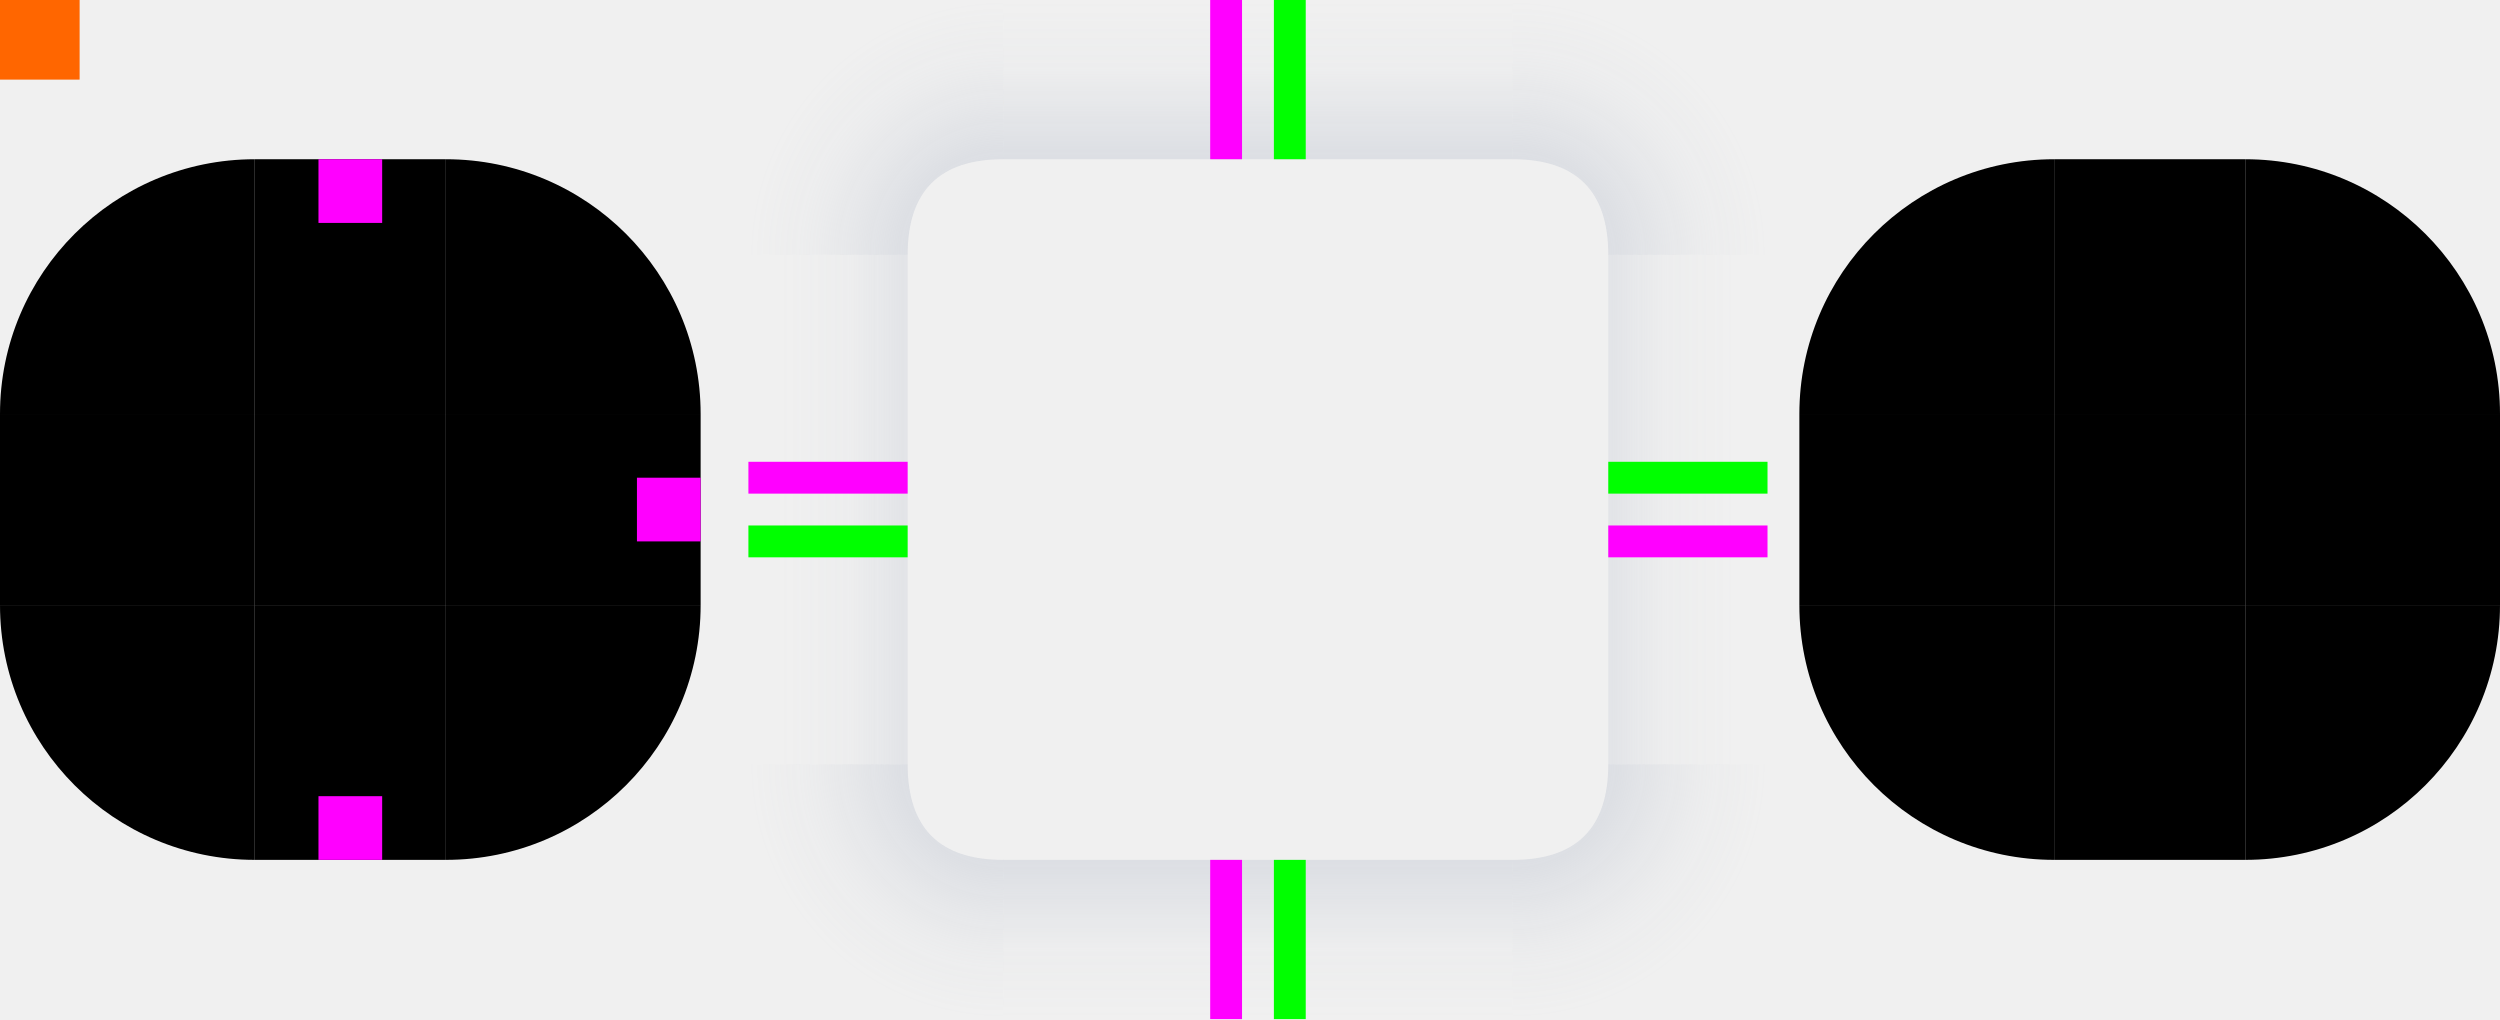
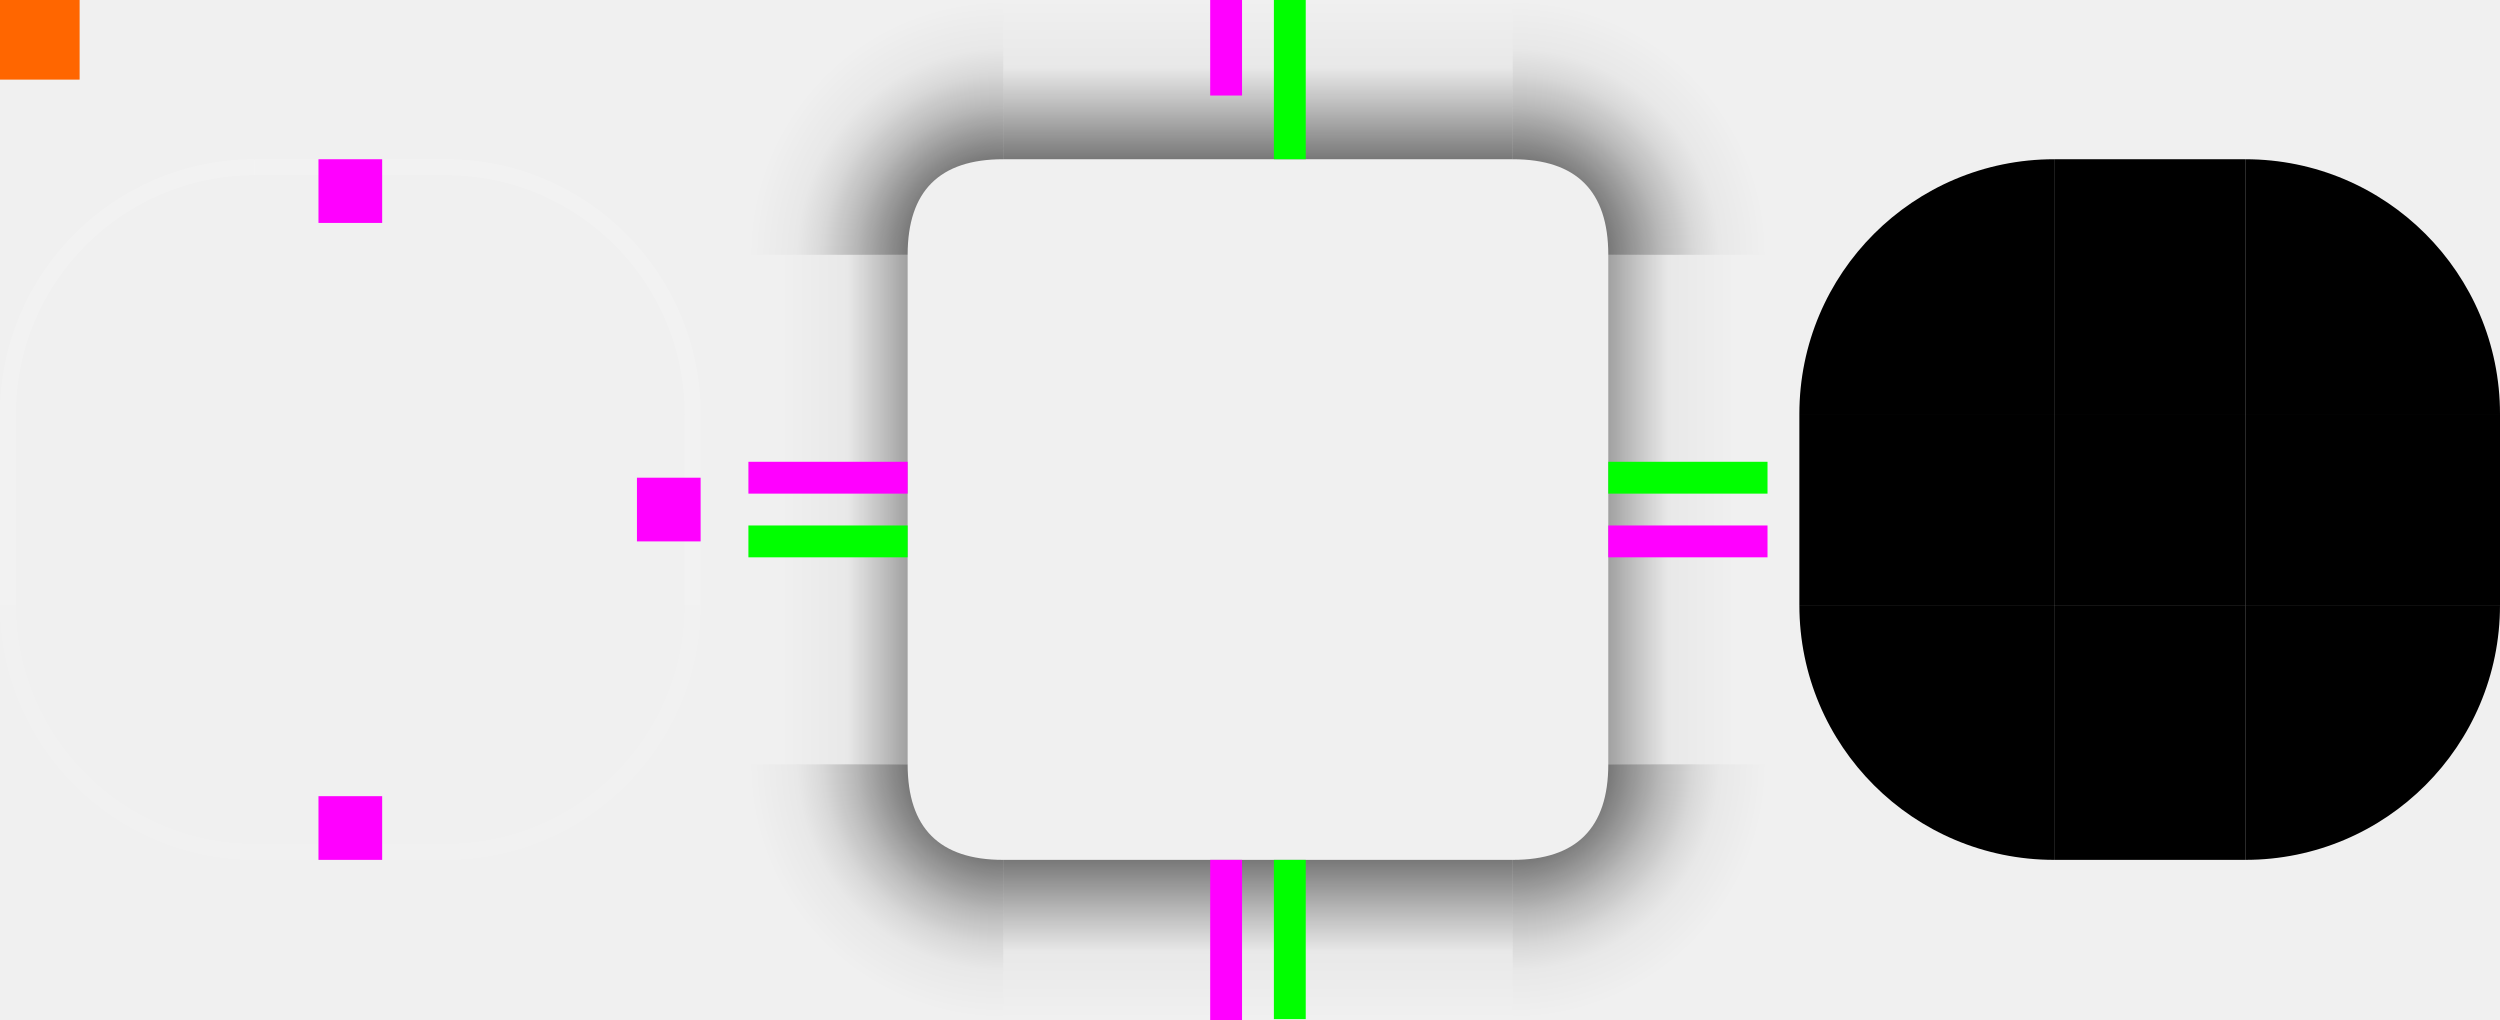
<svg xmlns="http://www.w3.org/2000/svg" width="157" height="64" viewBox="0 0 157 64">
  <defs>
+     <linearGradient id="glass-body" x1="0" y1="10" x2="0" y2="54" gradientUnits="userSpaceOnUse">
+       <stop offset="0" stop-color="#ffffff" stop-opacity=".001" />
+       <stop offset="1" stop-color="#ffffff" stop-opacity=".001" />
+     </linearGradient>
    <style id="current-color-scheme" type="text/css">
      .ColorScheme-Background { color: #eff0f1; stop-color: #eff0f1; }
    </style>
    <linearGradient id="shadow-top-gradient" x1="16" y1="10" x2="16" y2="0" gradientUnits="userSpaceOnUse">
-       <stop offset="0" stop-color="#a0aabe" stop-opacity=".25" />
-       <stop offset=".333" stop-color="#a0aabe" stop-opacity=".125" />
-       <stop offset=".5" stop-color="#a0aabe" stop-opacity=".062" />
-       <stop offset=".583" stop-color="#a0aabe" stop-opacity=".031" />
-       <stop offset="1" stop-color="#a0aabe" stop-opacity="0" />
+       <stop offset="0" stop-color="#000000" stop-opacity=".50" />
+       <stop offset=".333" stop-color="#000000" stop-opacity=".22" />
+       <stop offset=".5" stop-color="#000000" stop-opacity=".09" />
+       <stop offset=".583" stop-color="#000000" stop-opacity=".03" />
+       <stop offset="1" stop-color="#000000" stop-opacity="0" />
    </linearGradient>
    <linearGradient id="shadow-bottom-gradient" x1="16" y1="6" x2="16" y2="16" gradientUnits="userSpaceOnUse">
-       <stop offset="0" stop-color="#a0aabe" stop-opacity=".25" />
-       <stop offset=".333" stop-color="#a0aabe" stop-opacity=".125" />
-       <stop offset=".5" stop-color="#a0aabe" stop-opacity=".062" />
-       <stop offset=".583" stop-color="#a0aabe" stop-opacity=".031" />
-       <stop offset="1" stop-color="#a0aabe" stop-opacity="0" />
+       <stop offset="0" stop-color="#000000" stop-opacity=".50" />
+       <stop offset=".333" stop-color="#000000" stop-opacity=".22" />
+       <stop offset=".5" stop-color="#000000" stop-opacity=".09" />
+       <stop offset=".583" stop-color="#000000" stop-opacity=".03" />
+       <stop offset="1" stop-color="#000000" stop-opacity="0" />
    </linearGradient>
    <linearGradient id="shadow-left-gradient" x1="12" y1="16" x2="2" y2="16" gradientUnits="userSpaceOnUse">
-       <stop offset="0" stop-color="#a0aabe" stop-opacity=".25" />
-       <stop offset=".333" stop-color="#a0aabe" stop-opacity=".125" />
-       <stop offset=".5" stop-color="#a0aabe" stop-opacity=".062" />
-       <stop offset=".583" stop-color="#a0aabe" stop-opacity=".031" />
-       <stop offset="1" stop-color="#a0aabe" stop-opacity="0" />
+       <stop offset="0" stop-color="#000000" stop-opacity=".50" />
+       <stop offset=".333" stop-color="#000000" stop-opacity=".22" />
+       <stop offset=".5" stop-color="#000000" stop-opacity=".09" />
+       <stop offset=".583" stop-color="#000000" stop-opacity=".03" />
+       <stop offset="1" stop-color="#000000" stop-opacity="0" />
    </linearGradient>
    <linearGradient id="shadow-right-gradient" x1="4" y1="16" x2="14" y2="16" gradientUnits="userSpaceOnUse">
-       <stop offset="0" stop-color="#a0aabe" stop-opacity=".25" />
-       <stop offset=".333" stop-color="#a0aabe" stop-opacity=".125" />
-       <stop offset=".5" stop-color="#a0aabe" stop-opacity=".062" />
-       <stop offset=".583" stop-color="#a0aabe" stop-opacity=".031" />
-       <stop offset="1" stop-color="#a0aabe" stop-opacity="0" />
+       <stop offset="0" stop-color="#000000" stop-opacity=".50" />
+       <stop offset=".333" stop-color="#000000" stop-opacity=".22" />
+       <stop offset=".5" stop-color="#000000" stop-opacity=".09" />
+       <stop offset=".583" stop-color="#000000" stop-opacity=".03" />
+       <stop offset="1" stop-color="#000000" stop-opacity="0" />
    </linearGradient>
    <radialGradient id="shadow-corner" cx="0" cy="0" r="16" gradientUnits="userSpaceOnUse">
-       <stop offset=".375" stop-color="#a0aabe" stop-opacity=".25" />
-       <stop offset=".59" stop-color="#a0aabe" stop-opacity=".125" />
-       <stop offset=".72" stop-color="#a0aabe" stop-opacity=".062" />
-       <stop offset=".82" stop-color="#a0aabe" stop-opacity=".031" />
-       <stop offset="1" stop-color="#a0aabe" stop-opacity="0" />
+       <stop offset=".375" stop-color="#000000" stop-opacity=".50" />
+       <stop offset=".59" stop-color="#000000" stop-opacity=".22" />
+       <stop offset=".72" stop-color="#000000" stop-opacity=".09" />
+       <stop offset=".82" stop-color="#000000" stop-opacity=".03" />
+       <stop offset="1" stop-color="#000000" stop-opacity="0" />
    </radialGradient>
  </defs>
  <rect id="hint-tile-center" width="5" height="5" fill="#f60" />
-   <rect id="top" x="16" y="10" width="12" height="16" fill="#000" />
-   <rect id="bottom" x="16" y="38" width="12" height="16" fill="#000" />
-   <rect id="left" x="0" y="26" width="16" height="12" fill="#000" />
-   <rect id="right" x="28" y="26" width="16" height="12" fill="#000" />
-   <rect id="center" x="16" y="26" width="12" height="12" fill="#000" />
-   <path id="topleft" d="M16 10v16H0c0-8.837 7.163-16 16-16z" fill="#000" />
-   <path id="topright" d="M28 10c8.837 0 16 7.163 16 16H28z" fill="#000" />
-   <path id="bottomleft" d="M0 38h16v16C7.163 54 0 46.837 0 38z" fill="#000" />
-   <path id="bottomright" d="M28 38h16c0 8.837-7.163 16-16 16z" fill="#000" />
+   <g id="top">
+     <rect x="16" y="10" width="12" height="16" fill="url(#glass-body)" />
+     <path d="M16 10.5h12" stroke="#ffffff" stroke-opacity=".16" />
+   </g>
+   <g id="bottom">
+     <rect x="16" y="38" width="12" height="16" fill="url(#glass-body)" />
+     <path d="M16 53.5h12" stroke="#ffffff" stroke-opacity=".08" />
+   </g>
+   <g id="left">
+     <rect x="0" y="26" width="16" height="12" fill="url(#glass-body)" />
+     <path d="M.5 26v12" stroke="#ffffff" stroke-opacity=".12" />
+   </g>
+   <g id="right">
+     <rect x="28" y="26" width="16" height="12" fill="url(#glass-body)" />
+     <path d="M43.5 26v12" stroke="#ffffff" stroke-opacity=".12" />
+   </g>
+   <rect id="center" x="16" y="26" width="12" height="12" fill="url(#glass-body)" />
+   <g id="topleft">
+     <path d="M16 10v16H0c0-8.837 7.163-16 16-16z" fill="url(#glass-body)" />
+     <path d="M.5 26A15.5 15.5 0 0 1 16 10.5" fill="none" stroke="#ffffff" stroke-opacity=".16" />
+   </g>
+   <g id="topright">
+     <path d="M28 10c8.837 0 16 7.163 16 16H28z" fill="url(#glass-body)" />
+     <path d="M28 10.5A15.5 15.5 0 0 1 43.5 26" fill="none" stroke="#ffffff" stroke-opacity=".16" />
+   </g>
+   <g id="bottomleft">
+     <path d="M0 38h16v16C7.163 54 0 46.837 0 38z" fill="url(#glass-body)" />
+     <path d="M.5 38A15.5 15.5 0 0 0 16 53.5" fill="none" stroke="#ffffff" stroke-opacity=".08" />
+   </g>
+   <g id="bottomright">
+     <path d="M28 38h16c0 8.837-7.163 16-16 16z" fill="url(#glass-body)" />
+     <path d="M28 53.5A15.5 15.5 0 0 0 43.5 38" fill="none" stroke="#ffffff" stroke-opacity=".08" />
+   </g>
  <rect id="hint-top-margin" x="20" y="10" width="4" height="4" fill="#f0f" />
  <rect id="hint-bottom-margin" x="20" y="50" width="4" height="4" fill="#f0f" />
  <rect id="hint-left-margin" x="0" y="30" width="0" height="4" fill="#f0f" />
  <rect id="hint-right-margin" x="40" y="30" width="4" height="4" fill="#f0f" />
  <rect id="hint-top-inset" x="20" y="10" width="4" height="0" fill="#0f0" />
  <rect id="hint-bottom-inset" x="20" y="54" width="4" height="0" fill="#0f0" />
  <rect id="hint-left-inset" x="0" y="30" width="0" height="4" fill="#0f0" />
  <rect id="hint-right-inset" x="44" y="30" width="0" height="4" fill="#0f0" />
  <rect id="mask-top" x="129" y="10" width="12" height="16" />
  <rect id="mask-center" x="129" y="26" width="12" height="12" />
  <rect id="mask-bottom" x="129" y="38" width="12" height="16" />
  <rect id="mask-left" x="113" y="26" width="16" height="12" />
  <rect id="mask-right" x="141" y="26" width="16" height="12" />
  <path id="mask-topleft" d="M129 10v16h-16c0-8.837 7.163-16 16-16z" />
  <path id="mask-topright" d="M141 10c8.837 0 16 7.163 16 16h-16z" />
  <path id="mask-bottomleft" d="M113 38h16v16c-8.837 0-16-7.163-16-16z" />
  <path id="mask-bottomright" d="M141 38h16c0 8.837-7.163 16-16 16z" />
  <rect id="shadow-center" x="63" y="16" width="32" height="32" opacity=".001" />
  <g id="shadow-top" transform="translate(63)">
    <rect width="32" height="10" fill="url(#shadow-top-gradient)" />
    <rect y="10" width="32" height="6" opacity=".001" />
  </g>
  <g id="shadow-bottom" transform="translate(63 48)">
    <rect width="32" height="6" opacity=".001" />
    <rect y="6" width="32" height="10" fill="url(#shadow-bottom-gradient)" />
  </g>
  <g id="shadow-left" transform="translate(47 16)">
    <rect width="10" height="32" fill="url(#shadow-left-gradient)" />
    <rect x="10" width="6" height="32" opacity=".001" />
  </g>
  <g id="shadow-right" transform="translate(95 16)">
    <rect width="6" height="32" opacity=".001" />
    <rect x="6" width="10" height="32" fill="url(#shadow-right-gradient)" />
  </g>
  <g id="shadow-topleft" transform="rotate(180 31.5 8)">
    <path d="M6 0c0 4-2 6-6 6v10h3c7.18 0 13-5.82 13-13V0z" fill="url(#shadow-corner)" />
    <path d="M0 0h6v6c-4 0-6-2-6-6z" opacity=".001" />
  </g>
  <g id="shadow-topright" transform="matrix(1 0 0 -1 95 16)">
    <path d="M6 0c0 4-2 6-6 6v10h3c7.18 0 13-5.82 13-13V0z" fill="url(#shadow-corner)" />
    <path d="M0 0h6v6c-4 0-6-2-6-6z" opacity=".001" />
  </g>
  <g id="shadow-bottomleft" transform="matrix(-1 0 0 1 63 48)">
    <path d="M6 0c0 4-2 6-6 6v10h3c7.18 0 13-5.82 13-13V0z" fill="url(#shadow-corner)" />
    <path d="M0 0h6v6c-4 0-6-2-6-6z" opacity=".001" />
  </g>
  <g id="shadow-bottomright" transform="translate(95 48)">
    <path d="M6 0c0 4-2 6-6 6v10h3c7.18 0 13-5.82 13-13V0z" fill="url(#shadow-corner)" />
    <path d="M0 0h6v6c-4 0-6-2-6-6z" opacity=".001" />
  </g>
-   <rect id="shadow-hint-top-margin" x="76" width="2" height="10" fill="#f0f" />
-   <rect id="shadow-hint-bottom-margin" x="76" y="54" width="2" height="10" fill="#f0f" />
+   <rect id="shadow-hint-top-margin" x="76" width="2" height="6" fill="#f0f" />
+   <rect id="shadow-hint-bottom-margin" x="76" y="54" width="2" height="14" fill="#f0f" />
  <rect id="shadow-hint-left-margin" x="47" y="29" width="10" height="2" fill="#f0f" />
  <rect id="shadow-hint-right-margin" x="101" y="33" width="10" height="2" fill="#f0f" />
  <rect id="shadow-hint-top-inset" x="80" width="2" height="10" fill="#0f0" />
  <rect id="shadow-hint-bottom-inset" x="80" y="54" width="2" height="10" fill="#0f0" />
  <rect id="shadow-hint-left-inset" x="47" y="33" width="10" height="2" fill="#0f0" />
  <rect id="shadow-hint-right-inset" x="101" y="29" width="10" height="2" fill="#0f0" />
  <rect id="thick-center" x="19" y="75" width="32" height="32" class="ColorScheme-Background" fill="currentColor" />
  <rect id="thick-hint-right-margin" x="95" y="-56" width="4" height="4" transform="rotate(90)" fill="#808" />
  <rect id="thick-hint-left-margin" x="95" y="-20" width="4" height="8" transform="rotate(90)" fill="#808" />
  <rect id="thick-hint-top-margin" x="38" y="69" width="4" height="8" fill="#808" />
  <rect id="thick-hint-bottom-margin" x="39" y="105" width="4" height="8" fill="#808" />
</svg>
